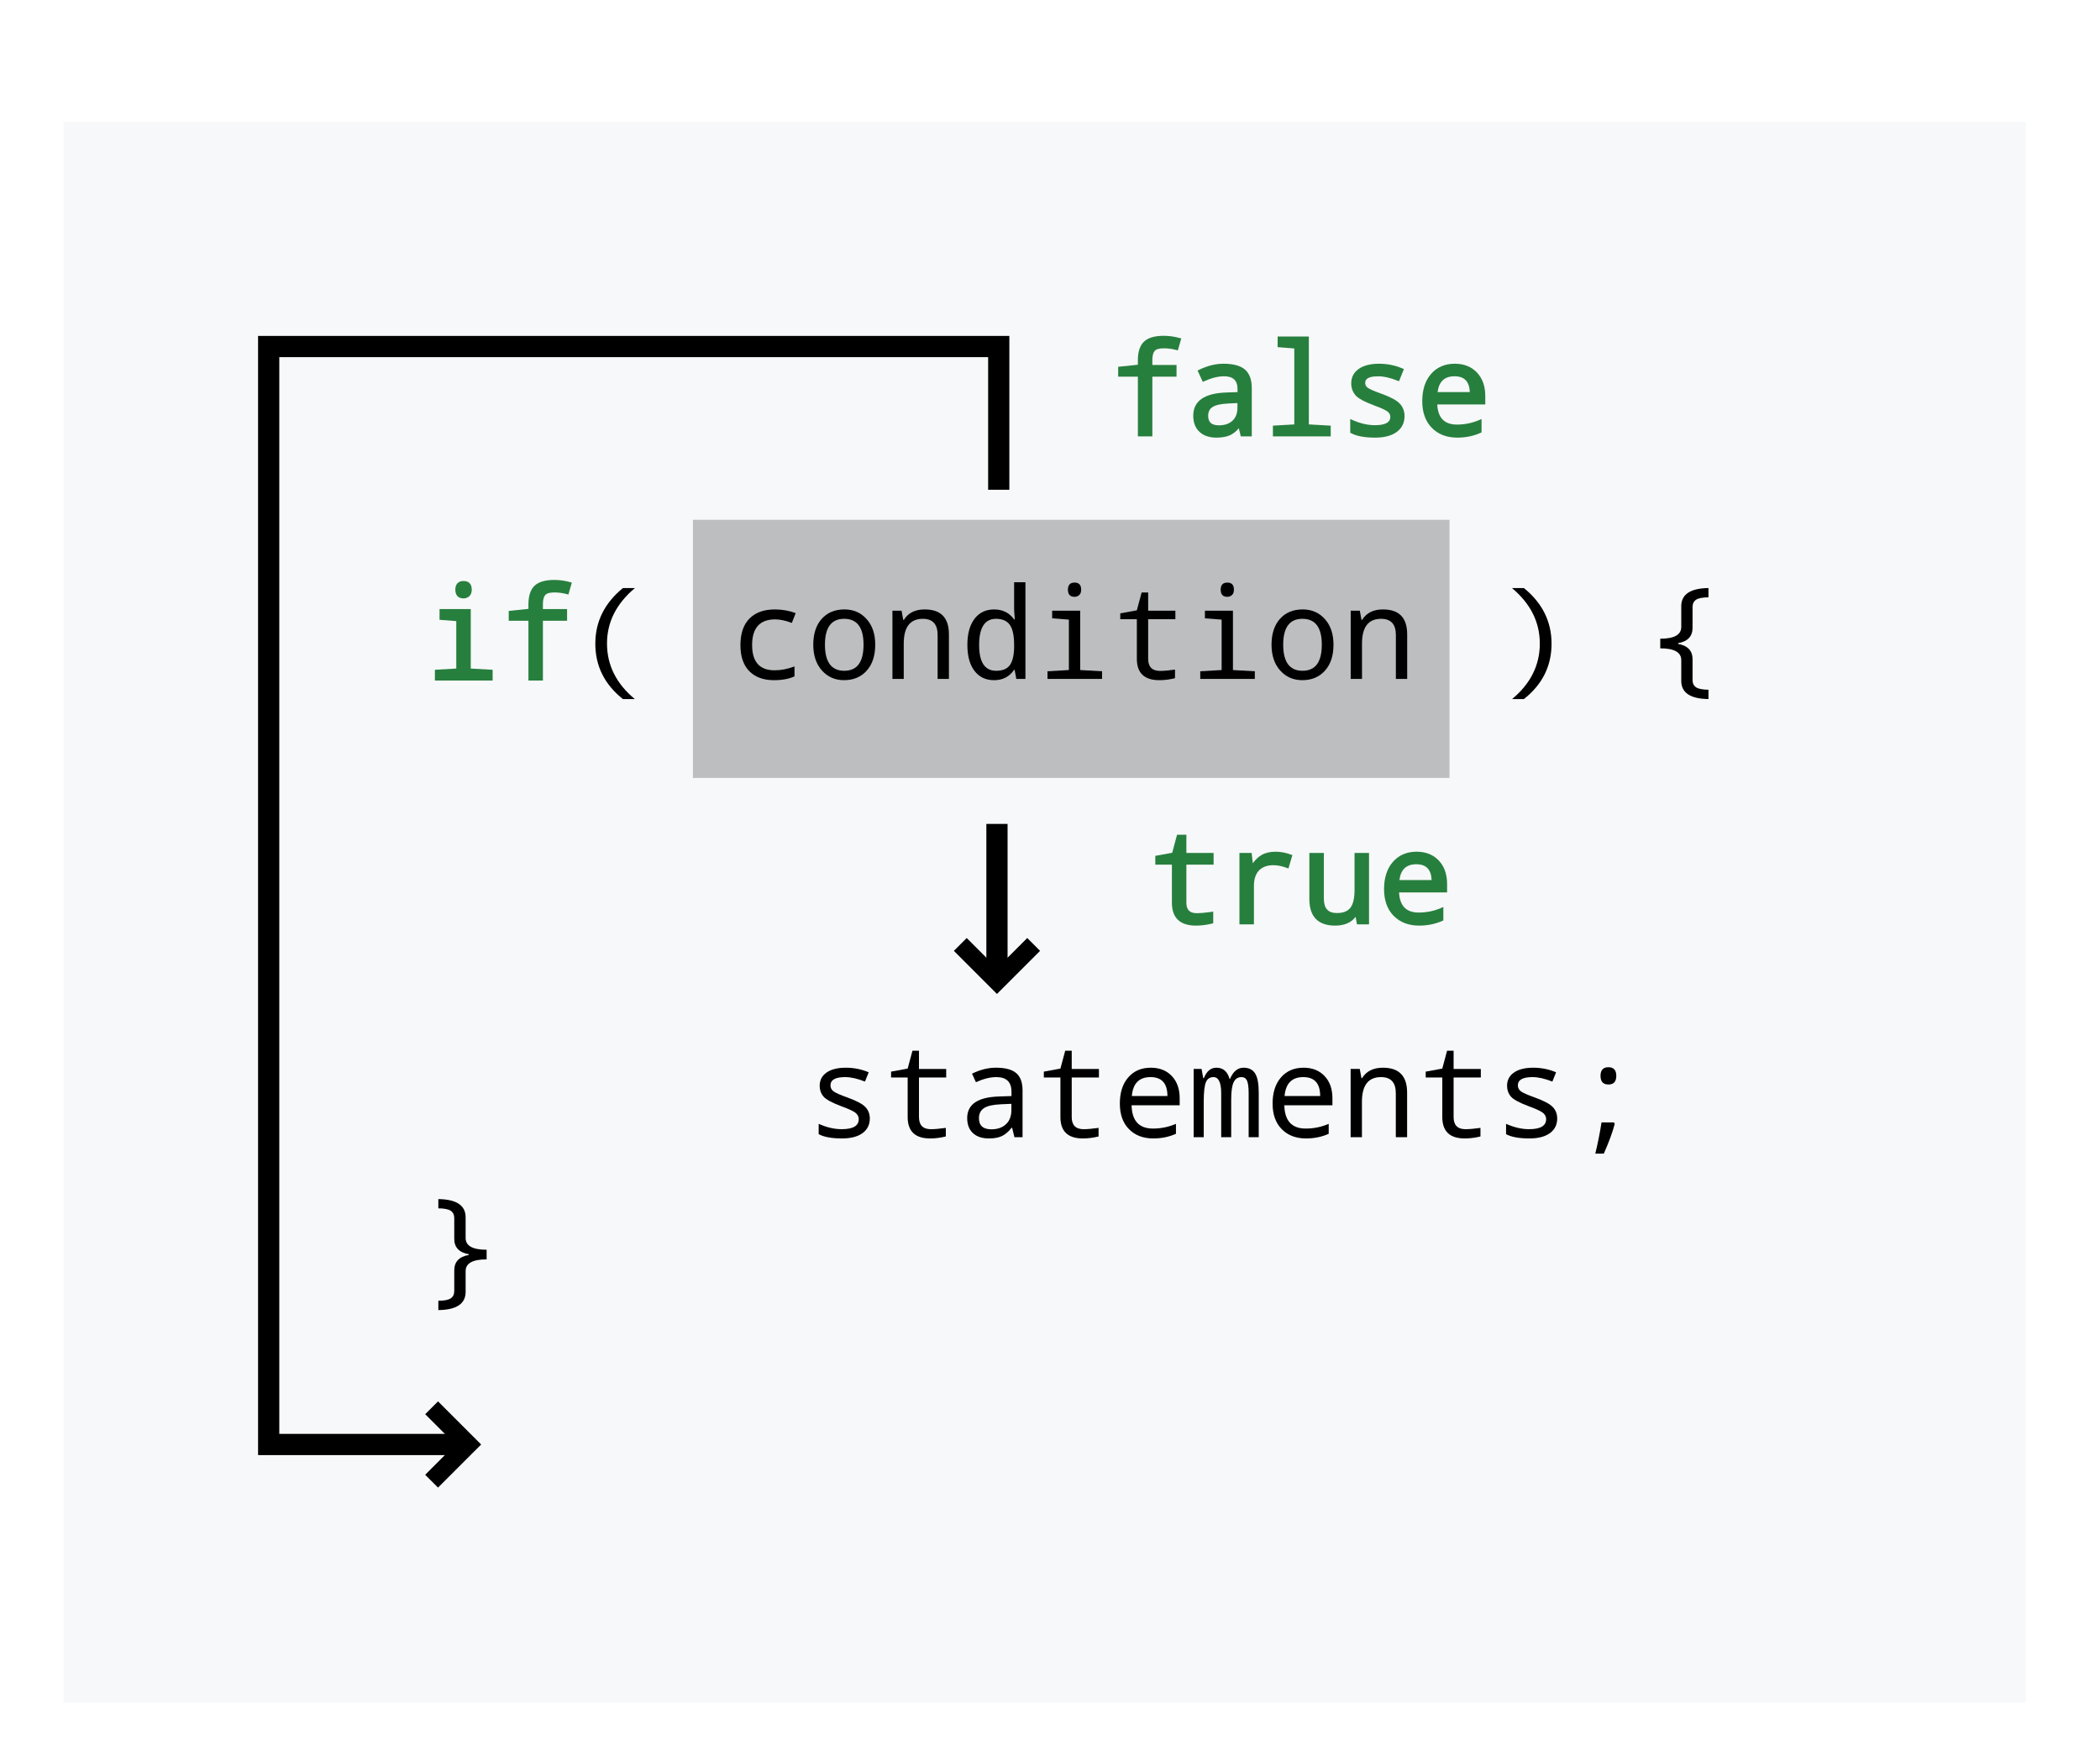
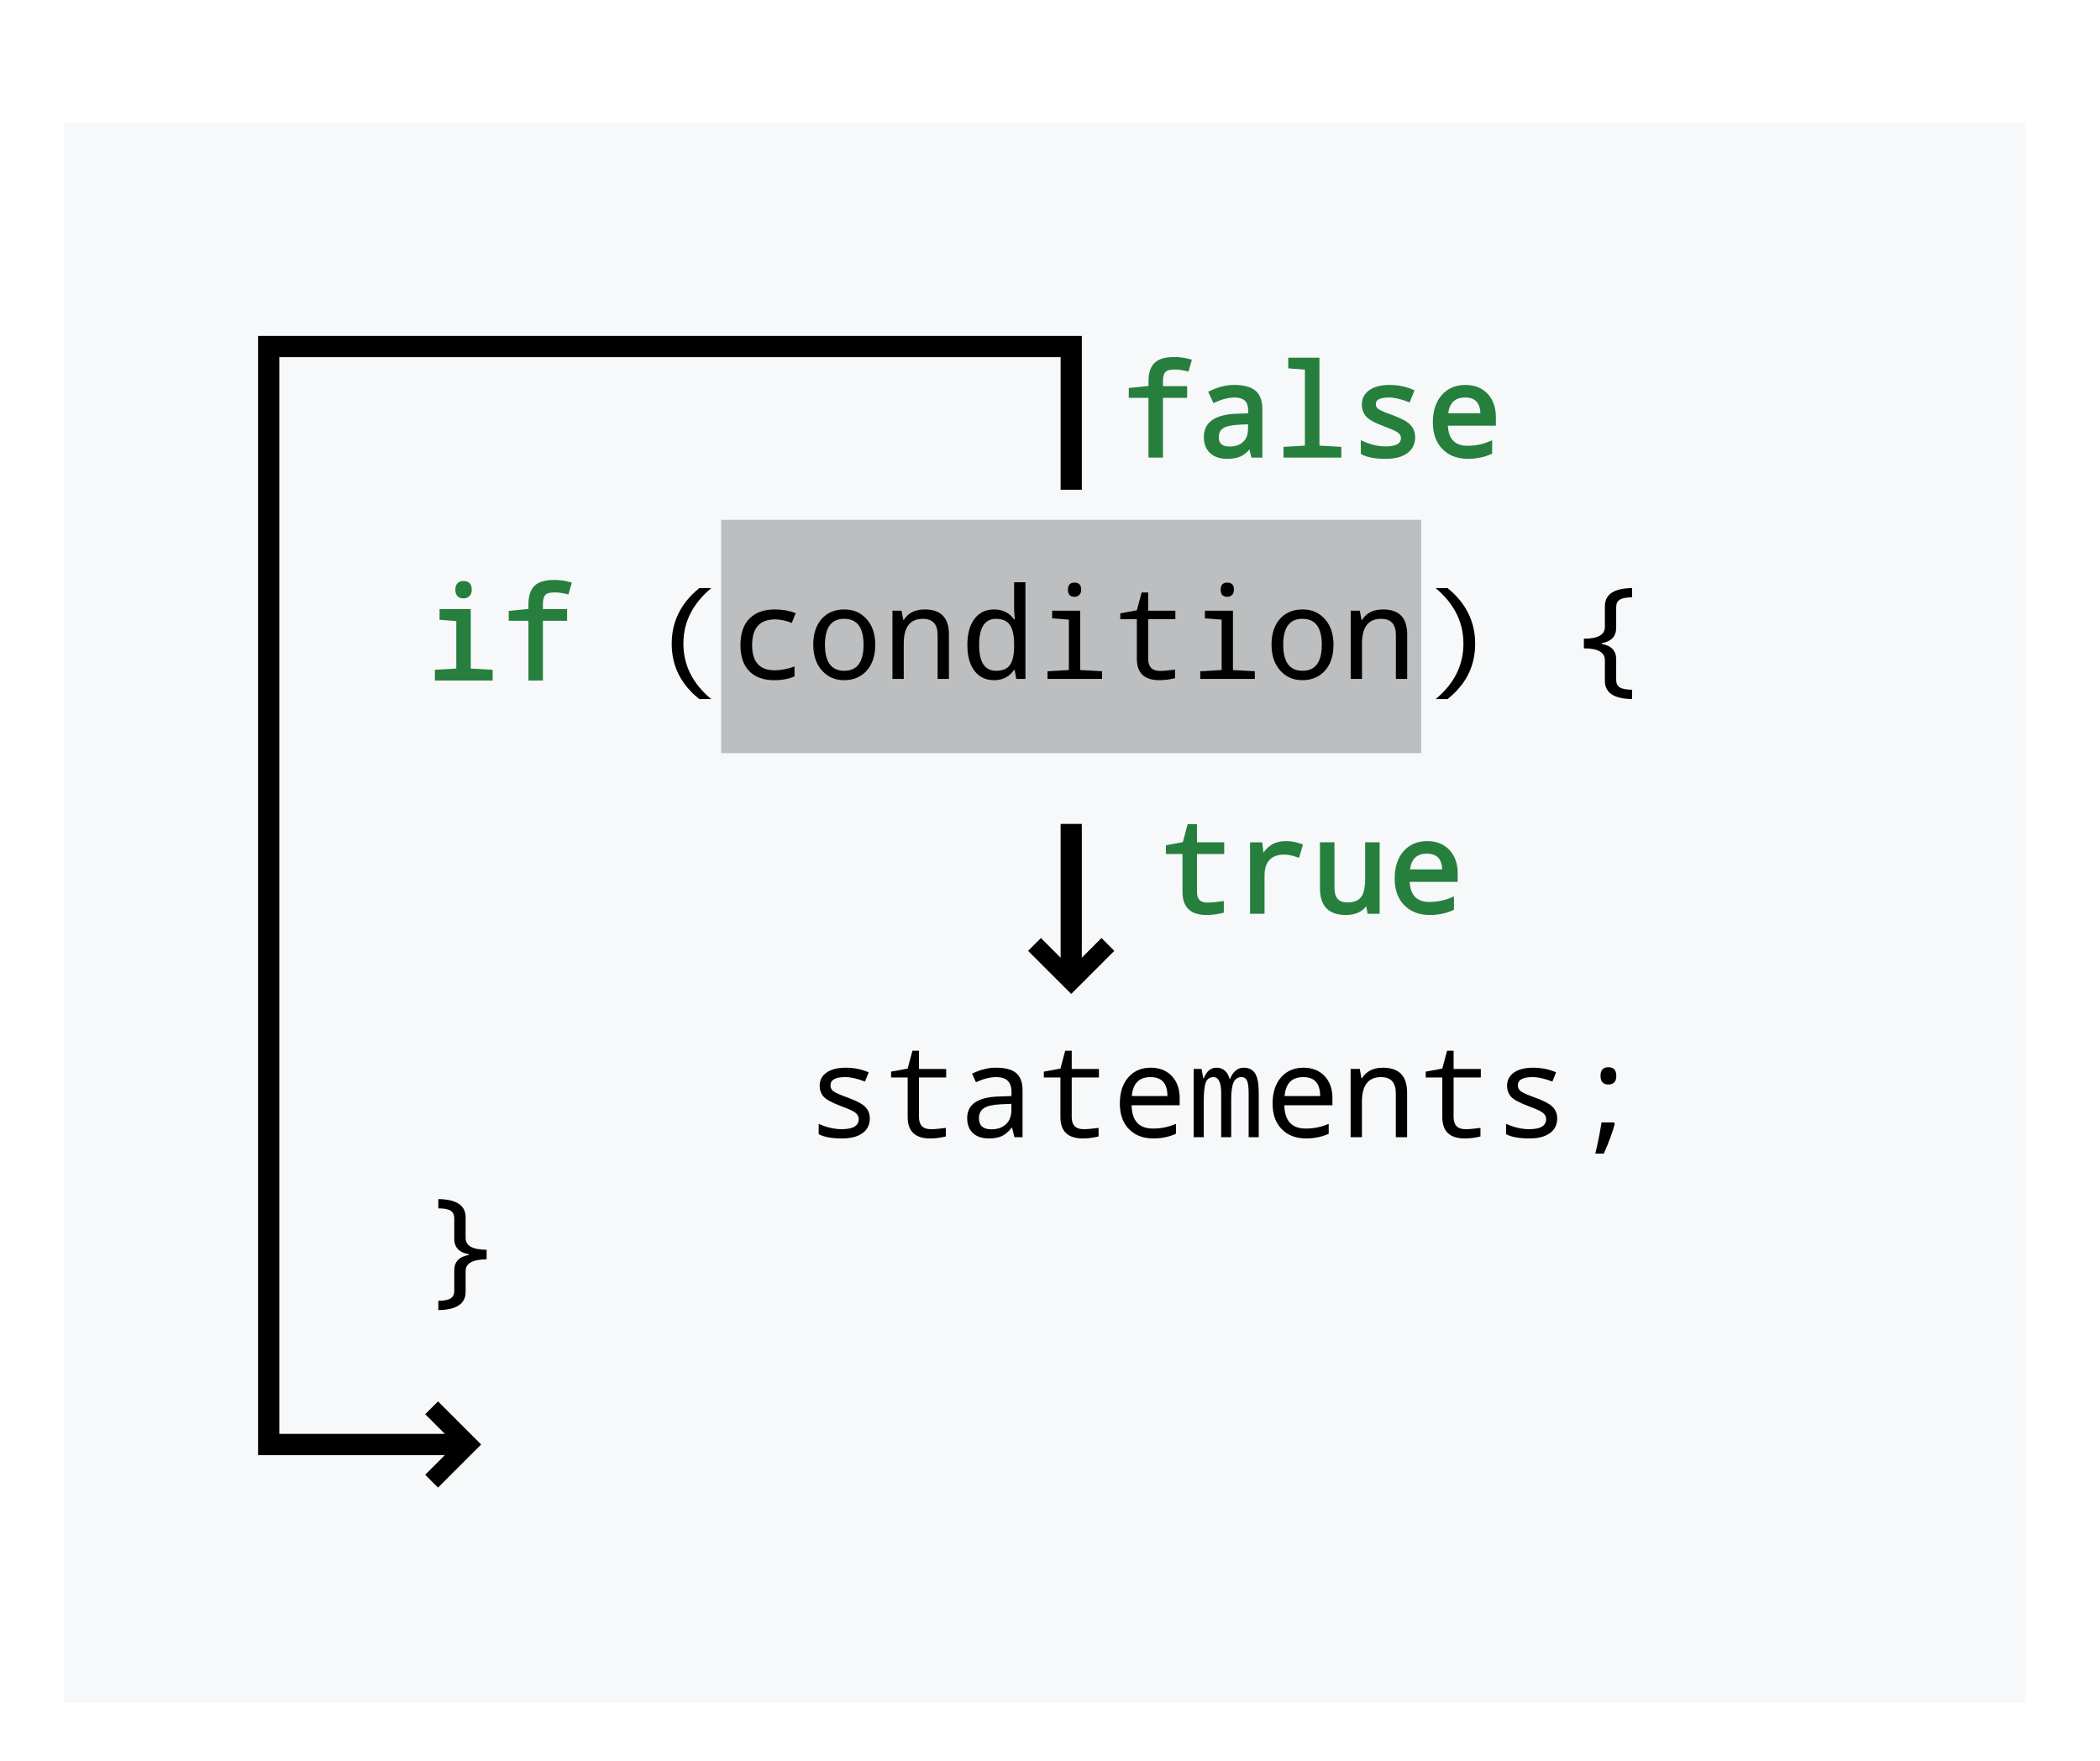
- <svg xmlns="http://www.w3.org/2000/svg" version="1.1" id="Layer_1" x="0px" y="0px" width="198px" height="166px" viewBox="0 0 198 166" style="enable-background:new 0 0 198 166;" xml:space="preserve">
-   <rect x="6" y="11.5" style="fill:#F7F8F9;" width="185" height="149" />
-   <rect x="65.333" y="49" style="fill:#BCBEC0;" width="71.333" height="24.333" />
+ <svg xmlns="http://www.w3.org/2000/svg" version="1.1" id="Layer_1" x="0px" y="0px" width="198px" height="166px" viewBox="0 0 198 166" enable-background="new 0 0 198 166" xml:space="preserve">
+   <rect x="6" y="11.5" fill="#F7F8F9" width="185" height="149" />
+   <rect x="68" y="49" fill="#BCBEC0" width="66" height="22" />
  <g>
-     <path d="M58.732,55.434h1.131c-1.754,1.469-2.631,3.213-2.631,5.232c0,2.035,0.873,3.779,2.619,5.232h-1.119   c-1.734-1.379-2.602-3.119-2.602-5.221C56.131,58.6,56.998,56.852,58.732,55.434z" />
+     <path d="M65.934,55.434h1.131c-1.754,1.469-2.631,3.213-2.631,5.232c0,2.035,0.873,3.779,2.619,5.232h-1.119   c-1.734-1.379-2.602-3.119-2.602-5.221C63.332,58.6,64.199,56.852,65.934,55.434z" />
    <path d="M75.021,57.795l-0.363,0.926c-0.586-0.223-1.109-0.334-1.57-0.334c-1.449,0-2.174,0.807-2.174,2.42   c0,1.586,0.705,2.379,2.115,2.379c0.613,0,1.24-0.121,1.881-0.363v0.938c-0.523,0.238-1.166,0.357-1.928,0.357   c-1.004,0-1.783-0.284-2.338-0.853s-0.832-1.384-0.832-2.446c0-1.098,0.283-1.934,0.85-2.508s1.363-0.861,2.391-0.861   C73.748,57.449,74.404,57.564,75.021,57.795z" />
    <path d="M79.58,64.117c-0.844,0-1.538-0.304-2.083-0.911s-0.817-1.419-0.817-2.435c0-1.027,0.265-1.838,0.794-2.432   s1.243-0.891,2.142-0.891c0.852,0,1.549,0.303,2.092,0.908s0.814,1.41,0.814,2.414c0,1.035-0.268,1.852-0.803,2.449   S80.471,64.117,79.58,64.117z M79.604,63.232c1.211,0,1.816-0.82,1.816-2.461c0-1.625-0.609-2.438-1.828-2.438   c-1.207,0-1.811,0.813-1.811,2.438C77.781,62.412,78.389,63.232,79.604,63.232z" />
    <path d="M88.404,64v-4.143c0-1.016-0.465-1.523-1.395-1.523c-1.199,0-1.799,0.777-1.799,2.332V64h-1.066v-6.434h0.861l0.158,0.867   h0.059c0.402-0.656,1.059-0.984,1.969-0.984c1.52,0,2.279,0.783,2.279,2.35V64H88.404z" />
    <path d="M95.664,63.139h-0.047c-0.441,0.652-1.07,0.979-1.887,0.979c-0.785,0-1.401-0.292-1.849-0.876s-0.671-1.399-0.671-2.446   c0-1.055,0.225-1.876,0.674-2.464s1.064-0.882,1.846-0.882c0.805,0,1.434,0.313,1.887,0.938h0.07   c-0.047-0.504-0.07-0.82-0.07-0.949v-2.555h1.066V64h-0.861L95.664,63.139z M95.617,61.035v-0.24c0-0.887-0.136-1.519-0.407-1.896   s-0.704-0.565-1.298-0.565c-1.063,0-1.594,0.824-1.594,2.473c0,1.617,0.535,2.426,1.605,2.426c0.594,0,1.021-0.173,1.28-0.519   S95.602,61.809,95.617,61.035z" />
    <path d="M100.779,58.41l-1.576-0.123v-0.721h2.643v5.596l2.063,0.117V64h-5.145v-0.721l2.016-0.117V58.41z M101.318,54.918   c0.414,0,0.621,0.223,0.621,0.668c0,0.227-0.062,0.396-0.185,0.507s-0.269,0.167-0.437,0.167c-0.418,0-0.627-0.225-0.627-0.674   C100.691,55.141,100.9,54.918,101.318,54.918z" />
    <path d="M110.787,63.121v0.809c-0.508,0.125-1,0.188-1.477,0.188c-1.414,0-2.121-0.672-2.121-2.016v-3.732h-1.564v-0.551   l1.564-0.287l0.451-1.682h0.615v1.717h2.566v0.803h-2.566v3.732c0,0.762,0.375,1.143,1.125,1.143   C109.744,63.244,110.213,63.203,110.787,63.121z" />
    <path d="M115.182,58.41l-1.576-0.123v-0.721h2.643v5.596l2.063,0.117V64h-5.145v-0.721l2.016-0.117V58.41z M115.721,54.918   c0.414,0,0.621,0.223,0.621,0.668c0,0.227-0.062,0.396-0.185,0.507s-0.269,0.167-0.437,0.167c-0.418,0-0.627-0.225-0.627-0.674   C115.094,55.141,115.303,54.918,115.721,54.918z" />
    <path d="M122.787,64.117c-0.844,0-1.538-0.304-2.083-0.911s-0.817-1.419-0.817-2.435c0-1.027,0.265-1.838,0.794-2.432   s1.243-0.891,2.142-0.891c0.852,0,1.549,0.303,2.092,0.908s0.814,1.41,0.814,2.414c0,1.035-0.268,1.852-0.803,2.449   S123.678,64.117,122.787,64.117z M122.811,63.232c1.211,0,1.816-0.82,1.816-2.461c0-1.625-0.609-2.438-1.828-2.438   c-1.207,0-1.811,0.813-1.811,2.438C120.988,62.412,121.596,63.232,122.811,63.232z" />
    <path d="M131.611,64v-4.143c0-1.016-0.465-1.523-1.395-1.523c-1.199,0-1.799,0.777-1.799,2.332V64h-1.066v-6.434h0.861l0.158,0.867   h0.059c0.402-0.656,1.059-0.984,1.969-0.984c1.52,0,2.279,0.783,2.279,2.35V64H131.611z" />
-     <path d="M143.682,65.898h-1.113c1.742-1.449,2.613-3.193,2.613-5.232c0-2.023-0.875-3.768-2.625-5.232h1.125   c1.738,1.41,2.607,3.158,2.607,5.244C146.289,62.787,145.42,64.527,143.682,65.898z" />
-     <path d="M159.584,64.094c0,0.316,0.109,0.548,0.328,0.694s0.609,0.224,1.172,0.231v0.879c-1.711-0.023-2.566-0.596-2.566-1.717   v-1.957c0-0.738-0.66-1.107-1.98-1.107v-0.908c1.32,0,1.98-0.369,1.98-1.107V57.15c0-1.121,0.855-1.693,2.566-1.717v0.873   c-0.563,0.008-0.953,0.085-1.172,0.231s-0.328,0.378-0.328,0.694v1.945c0,0.809-0.455,1.293-1.365,1.453v0.07   c0.91,0.16,1.365,0.645,1.365,1.453V64.094z" />
+     <path d="M136.48,65.898h-1.113c1.742-1.449,2.613-3.193,2.613-5.232c0-2.023-0.875-3.768-2.625-5.232h1.125   c1.738,1.41,2.607,3.158,2.607,5.244C139.088,62.787,138.219,64.527,136.48,65.898z" />
+     <path d="M152.383,64.094c0,0.316,0.109,0.548,0.328,0.694s0.609,0.224,1.172,0.231v0.879c-1.711-0.023-2.566-0.596-2.566-1.717   v-1.957c0-0.738-0.66-1.107-1.98-1.107v-0.908c1.32,0,1.98-0.369,1.98-1.107V57.15c0-1.121,0.855-1.693,2.566-1.717v0.873   c-0.563,0.008-0.953,0.085-1.172,0.231s-0.328,0.378-0.328,0.694v1.945c0,0.809-0.455,1.293-1.365,1.453v0.07   c0.91,0.16,1.365,0.645,1.365,1.453V64.094z" />
    <path d="M77.189,106.913v-0.973c0.754,0.336,1.477,0.504,2.168,0.504c1.074,0,1.611-0.316,1.611-0.949   c0-0.223-0.096-0.416-0.287-0.58s-0.633-0.371-1.324-0.621c-0.91-0.34-1.483-0.651-1.72-0.935s-0.354-0.618-0.354-1.005   c0-0.531,0.218-0.948,0.653-1.251s1.038-0.454,1.808-0.454c0.773,0,1.494,0.145,2.162,0.434l-0.352,0.873   c-0.711-0.281-1.334-0.422-1.869-0.422c-0.922,0-1.383,0.26-1.383,0.779c0,0.238,0.099,0.429,0.296,0.571s0.651,0.341,1.362,0.595   c0.824,0.301,1.372,0.597,1.644,0.888s0.407,0.647,0.407,1.069c0,0.586-0.229,1.046-0.686,1.38s-1.104,0.501-1.939,0.501   C78.418,107.317,77.686,107.183,77.189,106.913z" />
    <path d="M89.178,106.321v0.809c-0.508,0.125-1,0.188-1.477,0.188c-1.414,0-2.121-0.672-2.121-2.016v-3.732h-1.564v-0.551   l1.564-0.287l0.451-1.682h0.615v1.717h2.566v0.803h-2.566v3.732c0,0.762,0.375,1.143,1.125,1.143   C88.135,106.444,88.604,106.403,89.178,106.321z" />
    <path d="M95.646,107.2l-0.217-0.891h-0.047c-0.301,0.379-0.609,0.642-0.926,0.788s-0.725,0.22-1.225,0.22   c-0.637,0-1.136-0.168-1.497-0.504s-0.542-0.807-0.542-1.412c0-1.297,0.996-1.977,2.988-2.039l1.189-0.041v-0.404   c0-0.922-0.477-1.383-1.43-1.383c-0.574,0-1.215,0.16-1.922,0.48l-0.369-0.803c0.766-0.375,1.514-0.563,2.244-0.563   c0.887,0,1.528,0.17,1.925,0.51s0.595,0.885,0.595,1.635v4.406H95.646z M95.359,104.054l-0.949,0.041   c-0.766,0.031-1.309,0.151-1.629,0.36s-0.48,0.528-0.48,0.958c0,0.695,0.391,1.043,1.172,1.043c0.574,0,1.032-0.159,1.374-0.478   s0.513-0.767,0.513-1.345V104.054z" />
    <path d="M103.58,106.321v0.809c-0.508,0.125-1,0.188-1.477,0.188c-1.414,0-2.121-0.672-2.121-2.016v-3.732h-1.564v-0.551   l1.564-0.287l0.451-1.682h0.615v1.717h2.566v0.803h-2.566v3.732c0,0.762,0.375,1.143,1.125,1.143   C102.537,106.444,103.006,106.403,103.58,106.321z" />
    <path d="M111.227,104.188h-4.535c0.031,1.465,0.703,2.197,2.016,2.197c0.762,0,1.484-0.148,2.168-0.445v0.938   c-0.648,0.293-1.359,0.439-2.133,0.439c-0.957,0-1.723-0.292-2.297-0.876s-0.861-1.388-0.861-2.411c0-1.039,0.265-1.862,0.794-2.47   s1.237-0.911,2.124-0.911c0.828,0,1.489,0.262,1.983,0.785s0.741,1.221,0.741,2.092V104.188z M106.715,103.321h3.357   c0-1.191-0.531-1.787-1.594-1.787C107.404,101.534,106.816,102.13,106.715,103.321z" />
    <path d="M117.73,107.2v-4.143c0-0.57-0.052-0.967-0.155-1.189s-0.276-0.334-0.519-0.334c-0.34,0-0.587,0.162-0.741,0.486   s-0.231,0.867-0.231,1.629v3.551h-0.943v-4.143c0-1.016-0.244-1.523-0.732-1.523c-0.328,0-0.563,0.155-0.703,0.466   s-0.211,0.933-0.211,1.866v3.334h-0.949v-6.434h0.744l0.158,0.867h0.059c0.262-0.656,0.654-0.984,1.178-0.984   c0.637,0,1.053,0.355,1.248,1.066h0.035c0.297-0.711,0.725-1.066,1.283-1.066c0.5,0,0.863,0.181,1.09,0.542s0.34,0.964,0.34,1.808   v4.201H117.73z" />
    <path d="M125.629,104.188h-4.535c0.031,1.465,0.703,2.197,2.016,2.197c0.762,0,1.484-0.148,2.168-0.445v0.938   c-0.648,0.293-1.359,0.439-2.133,0.439c-0.957,0-1.723-0.292-2.297-0.876s-0.861-1.388-0.861-2.411c0-1.039,0.265-1.862,0.794-2.47   s1.237-0.911,2.124-0.911c0.828,0,1.489,0.262,1.983,0.785s0.741,1.221,0.741,2.092V104.188z M121.117,103.321h3.357   c0-1.191-0.531-1.787-1.594-1.787C121.807,101.534,121.219,102.13,121.117,103.321z" />
    <path d="M131.605,107.2v-4.143c0-1.016-0.465-1.523-1.395-1.523c-1.199,0-1.799,0.777-1.799,2.332v3.334h-1.066v-6.434h0.861   l0.158,0.867h0.059c0.402-0.656,1.059-0.984,1.969-0.984c1.52,0,2.279,0.783,2.279,2.35v4.201H131.605z" />
    <path d="M139.586,106.321v0.809c-0.508,0.125-1,0.188-1.477,0.188c-1.414,0-2.121-0.672-2.121-2.016v-3.732h-1.564v-0.551   l1.564-0.287l0.451-1.682h0.615v1.717h2.566v0.803h-2.566v3.732c0,0.762,0.375,1.143,1.125,1.143   C138.543,106.444,139.012,106.403,139.586,106.321z" />
    <path d="M142,106.913v-0.973c0.754,0.336,1.477,0.504,2.168,0.504c1.074,0,1.611-0.316,1.611-0.949c0-0.223-0.096-0.416-0.287-0.58   s-0.633-0.371-1.324-0.621c-0.91-0.34-1.483-0.651-1.72-0.935s-0.354-0.618-0.354-1.005c0-0.531,0.218-0.948,0.653-1.251   s1.038-0.454,1.808-0.454c0.773,0,1.494,0.145,2.162,0.434l-0.352,0.873c-0.711-0.281-1.334-0.422-1.869-0.422   c-0.922,0-1.383,0.26-1.383,0.779c0,0.238,0.099,0.429,0.296,0.571s0.651,0.341,1.362,0.595c0.824,0.301,1.372,0.597,1.644,0.888   s0.407,0.647,0.407,1.069c0,0.586-0.229,1.046-0.686,1.38s-1.104,0.501-1.939,0.501C143.229,107.317,142.496,107.183,142,106.913z" />
    <path d="M152.166,105.806l0.082,0.135c-0.199,0.77-0.543,1.705-1.031,2.807h-0.803c0.242-0.996,0.438-1.977,0.586-2.941H152.166z    M151.65,100.603c0.496,0,0.744,0.271,0.744,0.814s-0.248,0.814-0.744,0.814s-0.744-0.271-0.744-0.814   S151.154,100.603,151.65,100.603z" />
    <path d="M42.83,119.754c0-0.809,0.457-1.293,1.371-1.453v-0.07c-0.914-0.16-1.371-0.645-1.371-1.453v-1.945   c0-0.316-0.11-0.549-0.331-0.697s-0.61-0.225-1.169-0.229v-0.873c1.715,0.023,2.572,0.596,2.572,1.717v1.951   c0,0.738,0.66,1.107,1.98,1.107v0.908c-1.32,0-1.98,0.369-1.98,1.107v1.957c0,1.121-0.857,1.693-2.572,1.717v-0.879   c0.559-0.004,0.948-0.08,1.169-0.229s0.331-0.381,0.331-0.697V119.754z" />
  </g>
  <g>
-     <path style="fill:#277F3E;" d="M41.004,64.15v-1.012l2.016-0.117v-4.472l-1.576-0.123v-1.009h2.942v5.604l2.063,0.117v1.012H41.004   z M43.709,56.41c-0.501,0-0.777-0.292-0.777-0.824c0-0.527,0.276-0.818,0.777-0.818c0.497,0,0.771,0.291,0.771,0.818   c0,0.27-0.079,0.478-0.234,0.618C44.095,56.34,43.915,56.41,43.709,56.41L43.709,56.41z" />
-     <path style="fill:#277F3E;" d="M43.17,58.41l-1.576-0.123v-0.721h2.643v5.596l2.063,0.117V64h-5.145v-0.721l2.016-0.117V58.41z    M43.709,54.918c0.414,0,0.621,0.223,0.621,0.668c0,0.227-0.062,0.396-0.185,0.507s-0.269,0.167-0.437,0.167   c-0.418,0-0.627-0.225-0.627-0.674C43.082,55.141,43.291,54.918,43.709,54.918z" />
-     <path style="fill:#277F3E;" d="M49.823,64.15v-5.631h-1.857v-0.93l1.857-0.193v-0.427c0-0.792,0.193-1.381,0.573-1.749   c0.378-0.366,1.003-0.552,1.856-0.552c0.516,0,1.026,0.071,1.518,0.211l0.145,0.041l-0.322,1.124l-0.143-0.038   c-0.392-0.105-0.787-0.159-1.174-0.159c-0.433,0-0.725,0.082-0.866,0.242c-0.146,0.166-0.221,0.458-0.221,0.868v0.459h2.279v1.103   h-2.279v5.631H49.823z" />
-     <path style="fill:#277F3E;" d="M53.318,58.369h-2.279V64h-1.066v-5.631h-1.857v-0.645l1.857-0.193v-0.563   c0-0.754,0.176-1.301,0.527-1.641s0.936-0.51,1.752-0.51c0.504,0,0.996,0.068,1.477,0.205l-0.24,0.838   c-0.406-0.109-0.811-0.164-1.213-0.164c-0.48,0-0.807,0.098-0.979,0.293s-0.258,0.518-0.258,0.967v0.609h2.279V58.369z" />
+     <path fill="#277F3E" d="M41.004,64.15v-1.012l2.016-0.117v-4.472l-1.576-0.123v-1.009h2.942v5.604l2.063,0.117v1.012H41.004z    M43.709,56.41c-0.501,0-0.777-0.292-0.777-0.824c0-0.527,0.276-0.818,0.777-0.818c0.497,0,0.771,0.291,0.771,0.818   c0,0.27-0.079,0.478-0.234,0.618C44.095,56.34,43.915,56.41,43.709,56.41L43.709,56.41z" />
+     <path fill="#277F3E" d="M43.17,58.41l-1.576-0.123v-0.721h2.643v5.596l2.063,0.117V64h-5.145v-0.721l2.016-0.117V58.41z    M43.709,54.918c0.414,0,0.621,0.223,0.621,0.668c0,0.227-0.062,0.396-0.185,0.507s-0.269,0.167-0.437,0.167   c-0.418,0-0.627-0.225-0.627-0.674C43.082,55.141,43.291,54.918,43.709,54.918z" />
+     <path fill="#277F3E" d="M49.823,64.15v-5.631h-1.857v-0.93l1.857-0.193v-0.427c0-0.792,0.193-1.381,0.573-1.749   c0.378-0.366,1.003-0.552,1.856-0.552c0.516,0,1.026,0.071,1.518,0.211l0.145,0.041l-0.322,1.124l-0.143-0.038   c-0.392-0.105-0.787-0.159-1.174-0.159c-0.433,0-0.725,0.082-0.866,0.242c-0.146,0.166-0.221,0.458-0.221,0.868v0.459h2.279v1.103   h-2.279v5.631H49.823z" />
+     <path fill="#277F3E" d="M53.318,58.369h-2.279V64h-1.066v-5.631h-1.857v-0.645l1.857-0.193v-0.563c0-0.754,0.176-1.301,0.527-1.641   s0.936-0.51,1.752-0.51c0.504,0,0.996,0.068,1.477,0.205l-0.24,0.838c-0.406-0.109-0.811-0.164-1.213-0.164   c-0.48,0-0.807,0.098-0.979,0.293s-0.258,0.518-0.258,0.967v0.609h2.279V58.369z" />
  </g>
  <g>
    <g>
-       <line style="fill:none;stroke:#000000;stroke-width:2;" x1="94" y1="77.667" x2="94" y2="91.667" />
-       <polygon points="89.936,89.634 91.146,88.423 94,91.277 96.855,88.423 98.064,89.634 94,93.698   " />
+       <line fill="none" stroke="#000000" stroke-width="2" x1="101" y1="77.667" x2="101" y2="91.667" />
+       <polygon points="96.936,89.634 98.146,88.423 101,91.277 103.855,88.423 105.064,89.634 101,93.698   " />
    </g>
  </g>
  <g>
    <g>
-       <polyline style="fill:none;stroke:#000000;stroke-width:2;" points="43.333,136.167 25.333,136.167 25.333,32.667 94.167,32.667     94.167,46.167   " />
+       <polyline fill="none" stroke="#000000" stroke-width="2" points="43.333,136.167 25.333,136.167 25.333,32.667 101,32.667     101,46.167   " />
      <polygon points="41.3,140.231 40.089,139.021 42.944,136.167 40.089,133.312 41.3,132.103 45.365,136.167   " />
    </g>
  </g>
  <g>
-     <path style="fill:#277F3E;" d="M112.764,87.254c-1.507,0-2.271-0.729-2.271-2.166v-3.583h-1.564v-0.826l1.594-0.292l0.456-1.701   h0.88v1.717h2.566v1.103h-2.566v3.583c0,0.677,0.31,0.993,0.975,0.993c0.354,0,0.82-0.041,1.385-0.122l0.171-0.024v1.099   l-0.114,0.028C113.759,87.19,113.25,87.254,112.764,87.254L112.764,87.254z" />
-     <path style="fill:#277F3E;" d="M114.241,86.108v0.809c-0.508,0.125-1,0.188-1.477,0.188c-1.414,0-2.121-0.672-2.121-2.016v-3.732   h-1.564v-0.551l1.564-0.287l0.451-1.682h0.615v1.717h2.566v0.803h-2.566v3.732c0,0.762,0.375,1.143,1.125,1.143   C113.198,86.231,113.667,86.19,114.241,86.108z" />
-     <path style="fill:#277F3E;" d="M116.862,87.137v-6.733h1.151l0.106,0.969c0.255-0.342,0.528-0.6,0.814-0.767   c0.361-0.212,0.809-0.319,1.33-0.319c0.477,0,0.967,0.092,1.458,0.273l0.132,0.048l-0.372,1.261l-0.15-0.055   c-0.461-0.169-0.886-0.255-1.261-0.255c-0.591,0-1.051,0.167-1.365,0.496c-0.316,0.331-0.477,0.823-0.477,1.464v3.619H116.862z" />
-     <path style="fill:#277F3E;" d="M121.67,80.7l-0.287,0.973c-0.48-0.176-0.918-0.264-1.313-0.264c-0.637,0-1.128,0.181-1.474,0.542   s-0.519,0.884-0.519,1.567v3.469h-1.066v-6.434h0.867l0.129,1.178h0.047c0.297-0.465,0.615-0.797,0.955-0.996   s0.758-0.299,1.254-0.299C120.725,80.437,121.194,80.524,121.67,80.7z" />
-     <path style="fill:#277F3E;" d="M125.895,87.254c-1.62,0-2.441-0.841-2.441-2.5v-4.351h1.366v4.292c0,0.937,0.392,1.374,1.233,1.374   c0.586,0,0.999-0.159,1.26-0.486c0.266-0.333,0.401-0.901,0.401-1.69v-3.49h1.366v6.733h-1.136l-0.131-0.712   C127.425,86.957,126.763,87.254,125.895,87.254L125.895,87.254z" />
-     <path style="fill:#277F3E;" d="M128.069,86.987l-0.158-0.861h-0.059c-0.41,0.652-1.063,0.979-1.957,0.979   c-1.527,0-2.291-0.783-2.291-2.35v-4.201h1.066v4.143c0,1.016,0.461,1.523,1.383,1.523c0.629,0,1.088-0.181,1.377-0.542   s0.434-0.956,0.434-1.784v-3.34h1.066v6.434H128.069z" />
-     <path style="fill:#277F3E;" d="M133.805,87.254c-0.994,0-1.803-0.31-2.404-0.921c-0.6-0.61-0.904-1.457-0.904-2.516   c0-1.071,0.279-1.936,0.831-2.568c0.557-0.639,1.31-0.962,2.237-0.962c0.867,0,1.571,0.28,2.092,0.832   c0.519,0.55,0.782,1.288,0.782,2.195v0.812h-4.529c0.07,1.276,0.68,1.897,1.86,1.897c0.737,0,1.447-0.146,2.108-0.433l0.209-0.091   v1.263L136,86.802C135.335,87.102,134.597,87.254,133.805,87.254L133.805,87.254z M134.982,82.958   c-0.042-1-0.515-1.487-1.441-1.487c-0.942,0-1.465,0.487-1.597,1.487H134.982z" />
-     <path style="fill:#277F3E;" d="M136.29,83.976h-4.535c0.031,1.465,0.703,2.197,2.016,2.197c0.762,0,1.484-0.148,2.168-0.445v0.938   c-0.648,0.293-1.359,0.439-2.133,0.439c-0.957,0-1.723-0.292-2.297-0.876s-0.861-1.388-0.861-2.411c0-1.039,0.265-1.862,0.794-2.47   s1.237-0.911,2.124-0.911c0.828,0,1.489,0.262,1.983,0.785s0.741,1.221,0.741,2.092V83.976z M131.778,83.108h3.357   c0-1.191-0.531-1.787-1.594-1.787C132.467,81.321,131.879,81.917,131.778,83.108z" />
+     <path fill="#277F3E" d="M113.764,86.254c-1.507,0-2.271-0.729-2.271-2.166v-3.583h-1.564v-0.826l1.594-0.292l0.456-1.701h0.88   v1.717h2.566v1.103h-2.566v3.583c0,0.677,0.31,0.993,0.975,0.993c0.354,0,0.82-0.041,1.385-0.122l0.171-0.024v1.099l-0.114,0.028   C114.759,86.19,114.25,86.254,113.764,86.254L113.764,86.254z" />
+     <path fill="#277F3E" d="M115.241,85.108v0.809c-0.508,0.125-1,0.188-1.477,0.188c-1.414,0-2.121-0.672-2.121-2.016v-3.732h-1.564   v-0.551l1.564-0.287l0.451-1.682h0.615v1.717h2.566v0.803h-2.566v3.732c0,0.762,0.375,1.143,1.125,1.143   C114.198,85.231,114.667,85.19,115.241,85.108z" />
+     <path fill="#277F3E" d="M117.862,86.137v-6.733h1.151l0.106,0.969c0.255-0.342,0.528-0.6,0.814-0.767   c0.361-0.212,0.809-0.319,1.33-0.319c0.477,0,0.967,0.092,1.458,0.273l0.132,0.048l-0.372,1.261l-0.15-0.055   c-0.461-0.169-0.886-0.255-1.261-0.255c-0.591,0-1.051,0.167-1.365,0.496c-0.316,0.331-0.477,0.823-0.477,1.464v3.619H117.862z" />
+     <path fill="#277F3E" d="M122.67,79.7l-0.287,0.973c-0.48-0.176-0.918-0.264-1.313-0.264c-0.637,0-1.128,0.181-1.474,0.542   s-0.519,0.884-0.519,1.567v3.469h-1.066v-6.434h0.867l0.129,1.178h0.047c0.297-0.465,0.615-0.797,0.955-0.996   s0.758-0.299,1.254-0.299C121.725,79.437,122.194,79.524,122.67,79.7z" />
+     <path fill="#277F3E" d="M126.895,86.254c-1.62,0-2.441-0.841-2.441-2.5v-4.351h1.366v4.292c0,0.937,0.392,1.374,1.233,1.374   c0.586,0,0.999-0.159,1.26-0.486c0.266-0.333,0.401-0.901,0.401-1.69v-3.49h1.366v6.733h-1.136l-0.131-0.712   C128.425,85.957,127.763,86.254,126.895,86.254L126.895,86.254z" />
+     <path fill="#277F3E" d="M129.069,85.987l-0.158-0.861h-0.059c-0.41,0.652-1.063,0.979-1.957,0.979c-1.527,0-2.291-0.783-2.291-2.35   v-4.201h1.066v4.143c0,1.016,0.461,1.523,1.383,1.523c0.629,0,1.088-0.181,1.377-0.542s0.434-0.956,0.434-1.784v-3.34h1.066v6.434   H129.069z" />
+     <path fill="#277F3E" d="M134.805,86.254c-0.994,0-1.803-0.31-2.404-0.921c-0.6-0.61-0.904-1.457-0.904-2.516   c0-1.071,0.279-1.936,0.831-2.568c0.557-0.639,1.31-0.962,2.237-0.962c0.867,0,1.571,0.28,2.092,0.832   c0.519,0.55,0.782,1.288,0.782,2.195v0.812h-4.529c0.07,1.276,0.68,1.897,1.86,1.897c0.737,0,1.447-0.146,2.108-0.433l0.209-0.091   v1.263L137,85.802C136.335,86.102,135.597,86.254,134.805,86.254L134.805,86.254z M135.982,81.958   c-0.042-1-0.515-1.487-1.441-1.487c-0.942,0-1.465,0.487-1.597,1.487H135.982z" />
+     <path fill="#277F3E" d="M137.29,82.976h-4.535c0.031,1.465,0.703,2.197,2.016,2.197c0.762,0,1.484-0.148,2.168-0.445v0.938   c-0.648,0.293-1.359,0.439-2.133,0.439c-0.957,0-1.723-0.292-2.297-0.876s-0.861-1.388-0.861-2.411c0-1.039,0.265-1.862,0.794-2.47   s1.237-0.911,2.124-0.911c0.828,0,1.489,0.262,1.983,0.785s0.741,1.221,0.741,2.092V82.976z M132.778,82.108h3.357   c0-1.191-0.531-1.787-1.594-1.787C133.467,80.321,132.879,80.917,132.778,82.108z" />
  </g>
  <g>
-     <path style="fill:#277F3E;" d="M107.285,41.137v-5.631h-1.857v-0.93l1.857-0.193v-0.427c0-0.792,0.193-1.381,0.573-1.749   c0.378-0.366,1.003-0.552,1.856-0.552c0.516,0,1.026,0.071,1.518,0.211l0.145,0.041l-0.322,1.124l-0.143-0.038   c-0.392-0.105-0.787-0.159-1.174-0.159c-0.433,0-0.725,0.082-0.866,0.242c-0.146,0.166-0.221,0.458-0.221,0.868v0.459h2.279v1.103   h-2.279v5.631H107.285z" />
-     <path style="fill:#277F3E;" d="M110.781,35.356h-2.279v5.631h-1.066v-5.631h-1.857v-0.645l1.857-0.193v-0.563   c0-0.754,0.176-1.301,0.527-1.641s0.936-0.51,1.752-0.51c0.504,0,0.996,0.068,1.477,0.205l-0.24,0.838   c-0.406-0.109-0.811-0.164-1.213-0.164c-0.48,0-0.807,0.098-0.979,0.293s-0.258,0.518-0.258,0.967v0.609h2.279V35.356z" />
-     <path style="fill:#277F3E;" d="M114.695,41.254c-0.673,0-1.211-0.183-1.599-0.544c-0.392-0.364-0.59-0.876-0.59-1.522   c0-1.387,1.054-2.124,3.133-2.189l1.044-0.036v-0.259c0-0.841-0.407-1.233-1.28-1.233c-0.55,0-1.176,0.157-1.86,0.467L113.408,36   l-0.493-1.071l0.131-0.064c0.783-0.383,1.56-0.578,2.31-0.578c0.919,0,1.6,0.184,2.022,0.546c0.429,0.368,0.647,0.956,0.647,1.749   v4.556h-1.035l-0.188-0.773c-0.232,0.286-0.523,0.52-0.82,0.657C115.647,41.176,115.214,41.254,114.695,41.254L114.695,41.254z    M115.879,38.032c-0.735,0.03-1.257,0.143-1.553,0.336c-0.278,0.181-0.413,0.454-0.413,0.833c0,0.609,0.325,0.893,1.022,0.893   c0.532,0,0.96-0.147,1.272-0.438c0.313-0.292,0.465-0.695,0.465-1.235v-0.423L115.879,38.032z" />
-     <path style="fill:#277F3E;" d="M117.109,40.987l-0.217-0.891h-0.047c-0.301,0.379-0.609,0.642-0.926,0.788s-0.725,0.22-1.225,0.22   c-0.637,0-1.136-0.168-1.497-0.504s-0.542-0.807-0.542-1.412c0-1.297,0.996-1.977,2.988-2.039l1.189-0.041v-0.404   c0-0.922-0.477-1.383-1.43-1.383c-0.574,0-1.215,0.16-1.922,0.48l-0.369-0.803c0.766-0.375,1.514-0.563,2.244-0.563   c0.887,0,1.528,0.17,1.925,0.51s0.595,0.885,0.595,1.635v4.406H117.109z M116.822,37.841l-0.949,0.041   c-0.766,0.031-1.309,0.151-1.629,0.36s-0.48,0.528-0.48,0.958c0,0.695,0.391,1.043,1.172,1.043c0.574,0,1.032-0.159,1.374-0.478   s0.513-0.767,0.513-1.345V37.841z" />
-     <polygon style="fill:#277F3E;" points="120.018,41.137 120.018,40.125 122.033,40.008 122.033,32.847 120.463,32.724    120.463,31.72 123.405,31.72 123.405,40.008 125.468,40.125 125.468,41.137  " />
-     <path style="fill:#277F3E;" d="M122.183,32.708l-1.57-0.123V31.87h2.643v8.279l2.063,0.117v0.721h-5.15v-0.721l2.016-0.117V32.708z   " />
-     <path style="fill:#277F3E;" d="M129.654,41.254c-0.99,0-1.753-0.142-2.269-0.422l-0.078-0.042v-1.293l0.211,0.094   c0.731,0.326,1.44,0.491,2.107,0.491c1.461,0,1.461-0.602,1.461-0.799c0-0.178-0.077-0.331-0.235-0.466   c-0.122-0.104-0.442-0.292-1.277-0.594c-0.945-0.353-1.528-0.673-1.784-0.979c-0.258-0.31-0.389-0.68-0.389-1.101   c0-0.581,0.241-1.043,0.718-1.374c0.459-0.319,1.096-0.481,1.893-0.481c0.791,0,1.538,0.15,2.222,0.446l0.134,0.058l-0.462,1.147   l-0.139-0.055c-0.69-0.273-1.3-0.412-1.814-0.412c-1.233,0-1.233,0.474-1.233,0.629c0,0.189,0.077,0.336,0.234,0.45   c0.185,0.134,0.63,0.327,1.325,0.575c0.856,0.312,1.413,0.615,1.703,0.926c0.297,0.318,0.447,0.713,0.447,1.172   c0,0.634-0.251,1.139-0.747,1.501C131.201,41.076,130.519,41.254,129.654,41.254L129.654,41.254z" />
-     <path style="fill:#277F3E;" d="M127.457,40.7v-0.973c0.754,0.336,1.477,0.504,2.168,0.504c1.074,0,1.611-0.316,1.611-0.949   c0-0.223-0.096-0.416-0.287-0.58s-0.633-0.371-1.324-0.621c-0.91-0.34-1.483-0.651-1.72-0.935s-0.354-0.618-0.354-1.005   c0-0.531,0.218-0.948,0.653-1.251s1.038-0.454,1.808-0.454c0.773,0,1.494,0.145,2.162,0.434l-0.352,0.873   c-0.711-0.281-1.334-0.422-1.869-0.422c-0.922,0-1.383,0.26-1.383,0.779c0,0.238,0.099,0.429,0.296,0.571s0.651,0.341,1.362,0.595   c0.824,0.301,1.372,0.597,1.644,0.888s0.407,0.647,0.407,1.069c0,0.586-0.229,1.046-0.686,1.38s-1.104,0.501-1.939,0.501   C128.685,41.104,127.953,40.97,127.457,40.7z" />
-     <path style="fill:#277F3E;" d="M137.406,41.254c-0.994,0-1.803-0.31-2.404-0.921c-0.6-0.61-0.904-1.457-0.904-2.516   c0-1.071,0.279-1.936,0.831-2.568c0.557-0.639,1.31-0.962,2.237-0.962c0.867,0,1.571,0.28,2.092,0.832   c0.519,0.55,0.782,1.288,0.782,2.195v0.812h-4.529c0.07,1.276,0.68,1.897,1.86,1.897c0.737,0,1.447-0.146,2.108-0.433l0.209-0.091   v1.263l-0.088,0.04C138.936,41.102,138.197,41.254,137.406,41.254L137.406,41.254z M138.583,36.958   c-0.042-1-0.515-1.487-1.441-1.487c-0.942,0-1.465,0.487-1.597,1.487H138.583z" />
-     <path style="fill:#277F3E;" d="M139.89,37.976h-4.535c0.031,1.465,0.703,2.197,2.016,2.197c0.762,0,1.484-0.148,2.168-0.445v0.938   c-0.648,0.293-1.359,0.439-2.133,0.439c-0.957,0-1.723-0.292-2.297-0.876s-0.861-1.388-0.861-2.411c0-1.039,0.265-1.862,0.794-2.47   s1.237-0.911,2.124-0.911c0.828,0,1.489,0.262,1.983,0.785s0.741,1.221,0.741,2.092V37.976z M135.378,37.108h3.357   c0-1.191-0.531-1.787-1.594-1.787C136.068,35.321,135.48,35.917,135.378,37.108z" />
+     <path fill="#277F3E" d="M108.285,43.137v-5.631h-1.857v-0.93l1.857-0.193v-0.427c0-0.792,0.193-1.381,0.573-1.749   c0.378-0.366,1.003-0.552,1.856-0.552c0.516,0,1.026,0.071,1.518,0.211l0.145,0.041l-0.322,1.124l-0.143-0.038   c-0.392-0.105-0.787-0.159-1.174-0.159c-0.433,0-0.725,0.082-0.866,0.242c-0.146,0.166-0.221,0.458-0.221,0.868v0.459h2.279v1.103   h-2.279v5.631H108.285z" />
+     <path fill="#277F3E" d="M111.781,37.356h-2.279v5.631h-1.066v-5.631h-1.857v-0.645l1.857-0.193v-0.563   c0-0.754,0.176-1.301,0.527-1.641s0.936-0.51,1.752-0.51c0.504,0,0.996,0.068,1.477,0.205l-0.24,0.838   c-0.406-0.109-0.811-0.164-1.213-0.164c-0.48,0-0.807,0.098-0.979,0.293s-0.258,0.518-0.258,0.967v0.609h2.279V37.356z" />
+     <path fill="#277F3E" d="M115.695,43.254c-0.673,0-1.211-0.183-1.599-0.544c-0.392-0.364-0.59-0.876-0.59-1.522   c0-1.387,1.054-2.124,3.133-2.189l1.044-0.036v-0.259c0-0.841-0.407-1.233-1.28-1.233c-0.55,0-1.176,0.157-1.86,0.467L114.408,38   l-0.493-1.071l0.131-0.064c0.783-0.383,1.56-0.578,2.31-0.578c0.919,0,1.6,0.184,2.022,0.546c0.429,0.368,0.647,0.956,0.647,1.749   v4.556h-1.035l-0.188-0.773c-0.232,0.286-0.523,0.52-0.82,0.657C116.647,43.176,116.214,43.254,115.695,43.254L115.695,43.254z    M116.879,40.032c-0.735,0.03-1.257,0.143-1.553,0.336c-0.278,0.181-0.413,0.454-0.413,0.833c0,0.609,0.325,0.893,1.022,0.893   c0.532,0,0.96-0.147,1.272-0.438c0.313-0.292,0.465-0.695,0.465-1.235v-0.423L116.879,40.032z" />
+     <path fill="#277F3E" d="M118.109,42.987l-0.217-0.891h-0.047c-0.301,0.379-0.609,0.642-0.926,0.788s-0.725,0.22-1.225,0.22   c-0.637,0-1.136-0.168-1.497-0.504s-0.542-0.807-0.542-1.412c0-1.297,0.996-1.977,2.988-2.039l1.189-0.041v-0.404   c0-0.922-0.477-1.383-1.43-1.383c-0.574,0-1.215,0.16-1.922,0.48l-0.369-0.803c0.766-0.375,1.514-0.563,2.244-0.563   c0.887,0,1.528,0.17,1.925,0.51s0.595,0.885,0.595,1.635v4.406H118.109z M117.822,39.841l-0.949,0.041   c-0.766,0.031-1.309,0.151-1.629,0.36s-0.48,0.528-0.48,0.958c0,0.695,0.391,1.043,1.172,1.043c0.574,0,1.032-0.159,1.374-0.478   s0.513-0.767,0.513-1.345V39.841z" />
+     <polygon fill="#277F3E" points="121.018,43.137 121.018,42.125 123.033,42.008 123.033,34.847 121.463,34.724 121.463,33.72    124.405,33.72 124.405,42.008 126.468,42.125 126.468,43.137  " />
+     <path fill="#277F3E" d="M123.183,34.708l-1.57-0.123V33.87h2.643v8.279l2.063,0.117v0.721h-5.15v-0.721l2.016-0.117V34.708z" />
+     <path fill="#277F3E" d="M130.654,43.254c-0.99,0-1.753-0.142-2.269-0.422l-0.078-0.042v-1.293l0.211,0.094   c0.731,0.326,1.44,0.491,2.107,0.491c1.461,0,1.461-0.602,1.461-0.799c0-0.178-0.077-0.331-0.235-0.466   c-0.122-0.104-0.442-0.292-1.277-0.594c-0.945-0.353-1.528-0.673-1.784-0.979c-0.258-0.31-0.389-0.68-0.389-1.101   c0-0.581,0.241-1.043,0.718-1.374c0.459-0.319,1.096-0.481,1.893-0.481c0.791,0,1.538,0.15,2.222,0.446l0.134,0.058l-0.462,1.147   l-0.139-0.055c-0.69-0.273-1.3-0.412-1.814-0.412c-1.233,0-1.233,0.474-1.233,0.629c0,0.189,0.077,0.336,0.234,0.45   c0.185,0.134,0.63,0.327,1.325,0.575c0.856,0.312,1.413,0.615,1.703,0.926c0.297,0.318,0.447,0.713,0.447,1.172   c0,0.634-0.251,1.139-0.747,1.501C132.201,43.076,131.519,43.254,130.654,43.254L130.654,43.254z" />
+     <path fill="#277F3E" d="M128.457,42.7v-0.973c0.754,0.336,1.477,0.504,2.168,0.504c1.074,0,1.611-0.316,1.611-0.949   c0-0.223-0.096-0.416-0.287-0.58s-0.633-0.371-1.324-0.621c-0.91-0.34-1.483-0.651-1.72-0.935s-0.354-0.618-0.354-1.005   c0-0.531,0.218-0.948,0.653-1.251s1.038-0.454,1.808-0.454c0.773,0,1.494,0.145,2.162,0.434l-0.352,0.873   c-0.711-0.281-1.334-0.422-1.869-0.422c-0.922,0-1.383,0.26-1.383,0.779c0,0.238,0.099,0.429,0.296,0.571s0.651,0.341,1.362,0.595   c0.824,0.301,1.372,0.597,1.644,0.888s0.407,0.647,0.407,1.069c0,0.586-0.229,1.046-0.686,1.38s-1.104,0.501-1.939,0.501   C129.685,43.104,128.953,42.97,128.457,42.7z" />
+     <path fill="#277F3E" d="M138.406,43.254c-0.994,0-1.803-0.31-2.404-0.921c-0.6-0.61-0.904-1.457-0.904-2.516   c0-1.071,0.279-1.936,0.831-2.568c0.557-0.639,1.31-0.962,2.237-0.962c0.867,0,1.571,0.28,2.092,0.832   c0.519,0.55,0.782,1.288,0.782,2.195v0.812h-4.529c0.07,1.276,0.68,1.897,1.86,1.897c0.737,0,1.447-0.146,2.108-0.433l0.209-0.091   v1.263l-0.088,0.04C139.936,43.102,139.197,43.254,138.406,43.254L138.406,43.254z M139.583,38.958   c-0.042-1-0.515-1.487-1.441-1.487c-0.942,0-1.465,0.487-1.597,1.487H139.583z" />
+     <path fill="#277F3E" d="M140.89,39.976h-4.535c0.031,1.465,0.703,2.197,2.016,2.197c0.762,0,1.484-0.148,2.168-0.445v0.938   c-0.648,0.293-1.359,0.439-2.133,0.439c-0.957,0-1.723-0.292-2.297-0.876s-0.861-1.388-0.861-2.411c0-1.039,0.265-1.862,0.794-2.47   s1.237-0.911,2.124-0.911c0.828,0,1.489,0.262,1.983,0.785s0.741,1.221,0.741,2.092V39.976z M136.378,39.108h3.357   c0-1.191-0.531-1.787-1.594-1.787C137.068,37.321,136.48,37.917,136.378,39.108z" />
  </g>
</svg>
